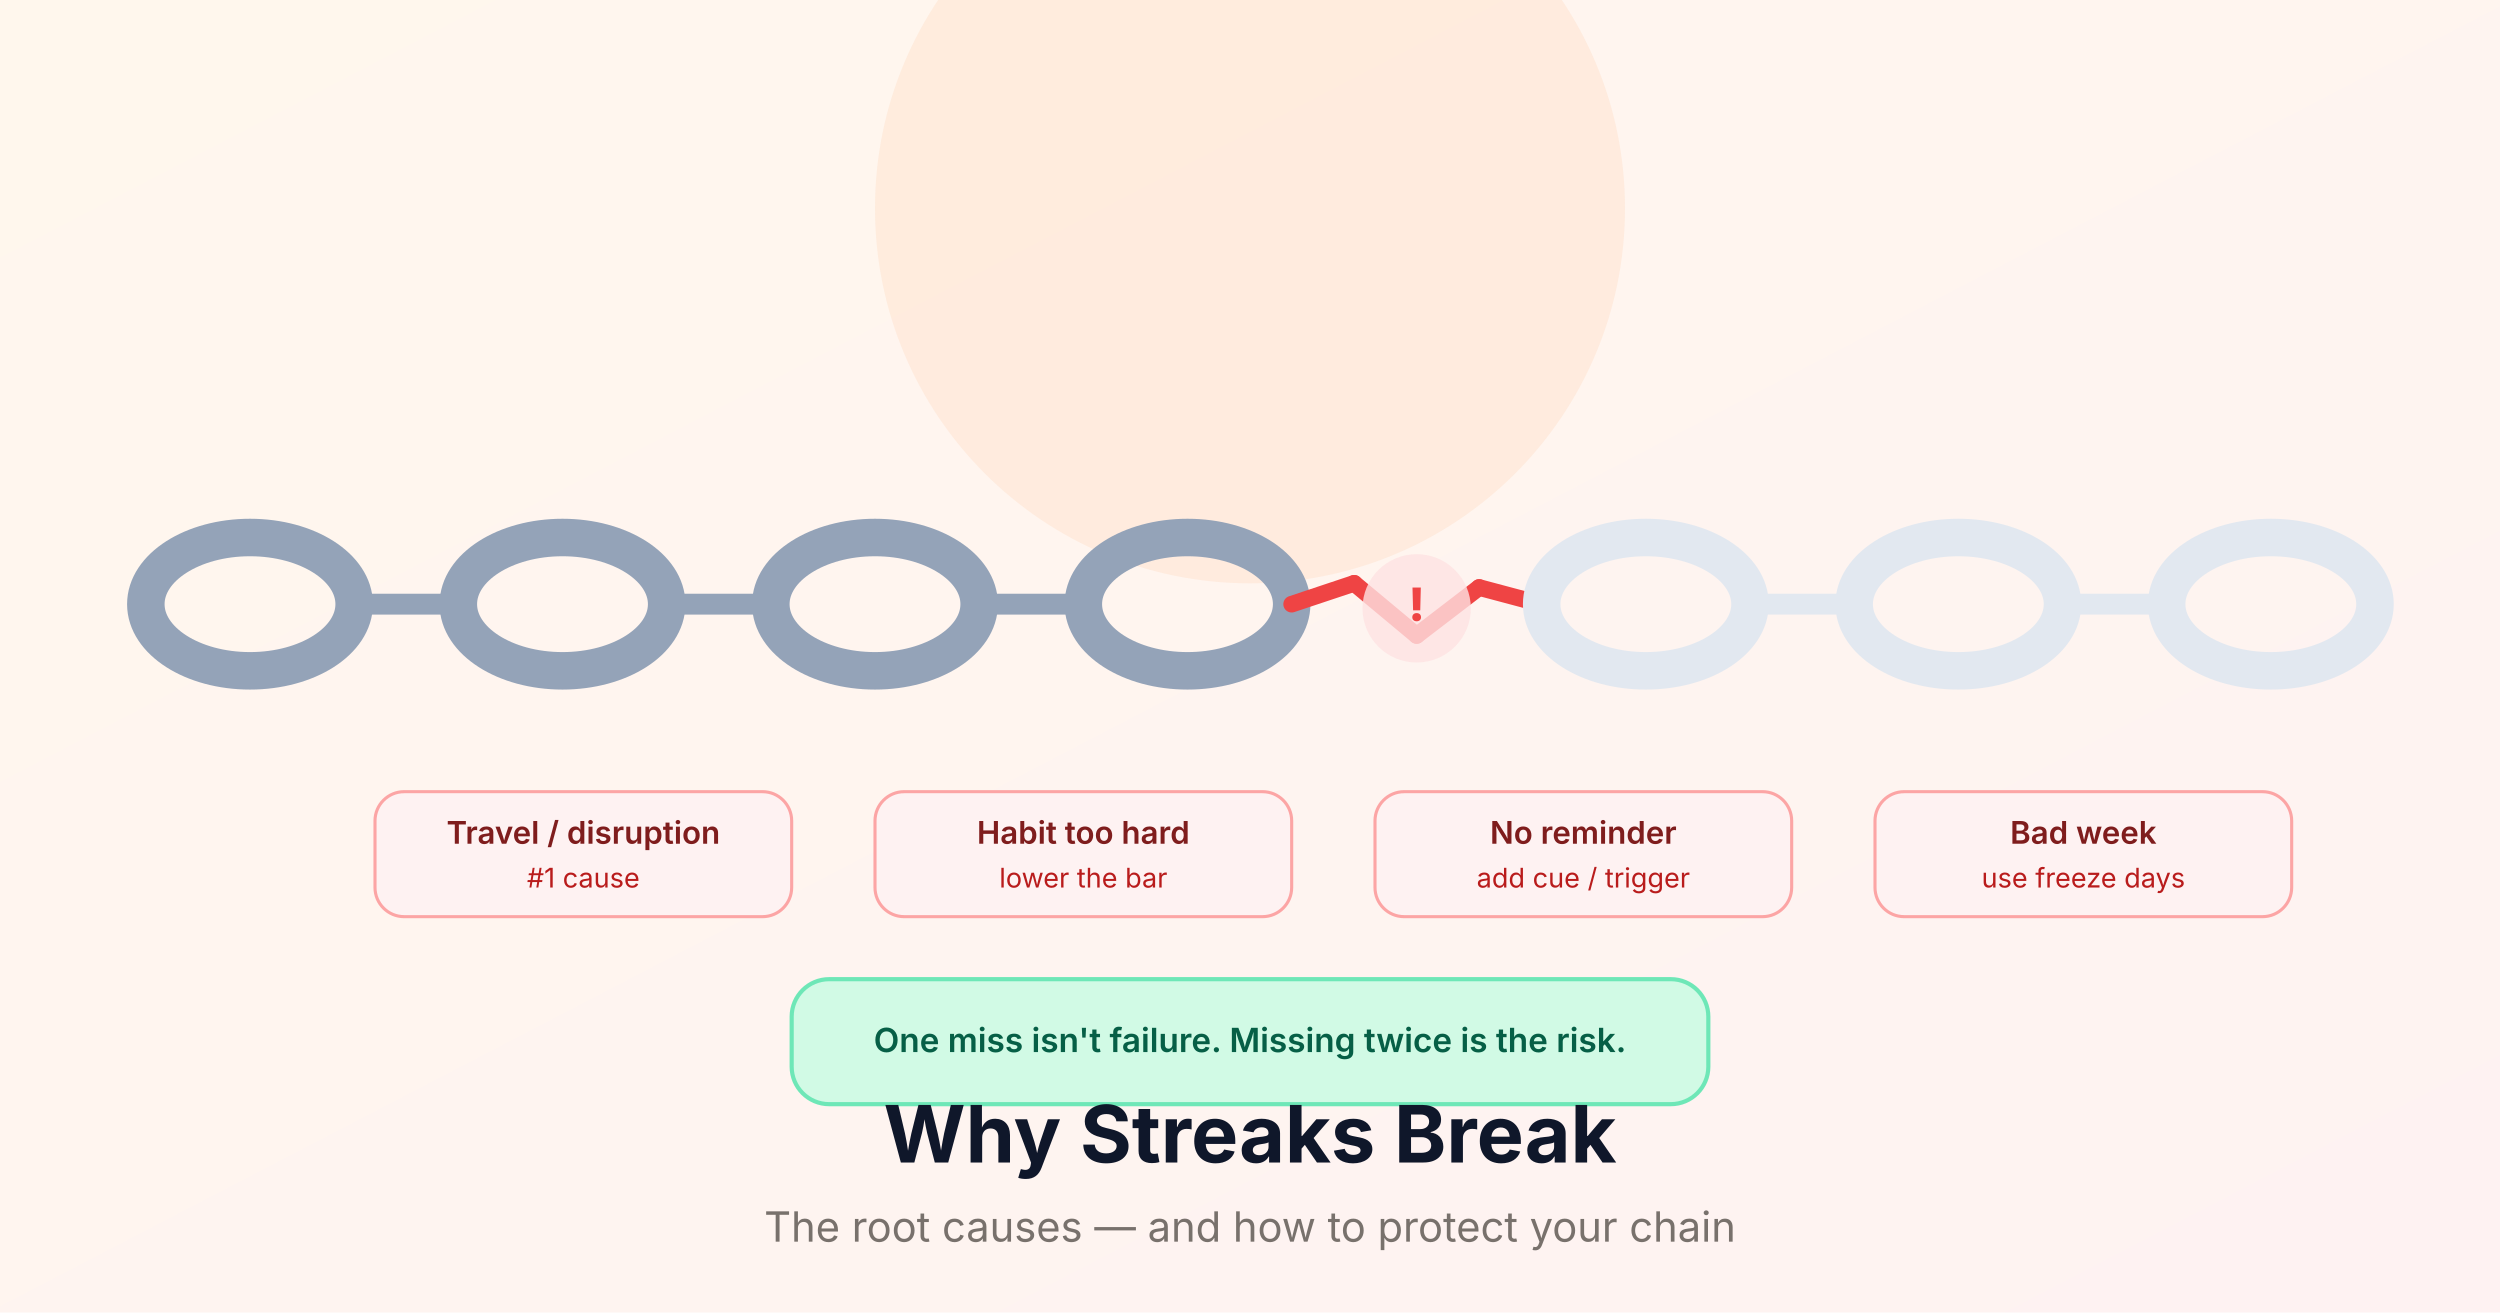
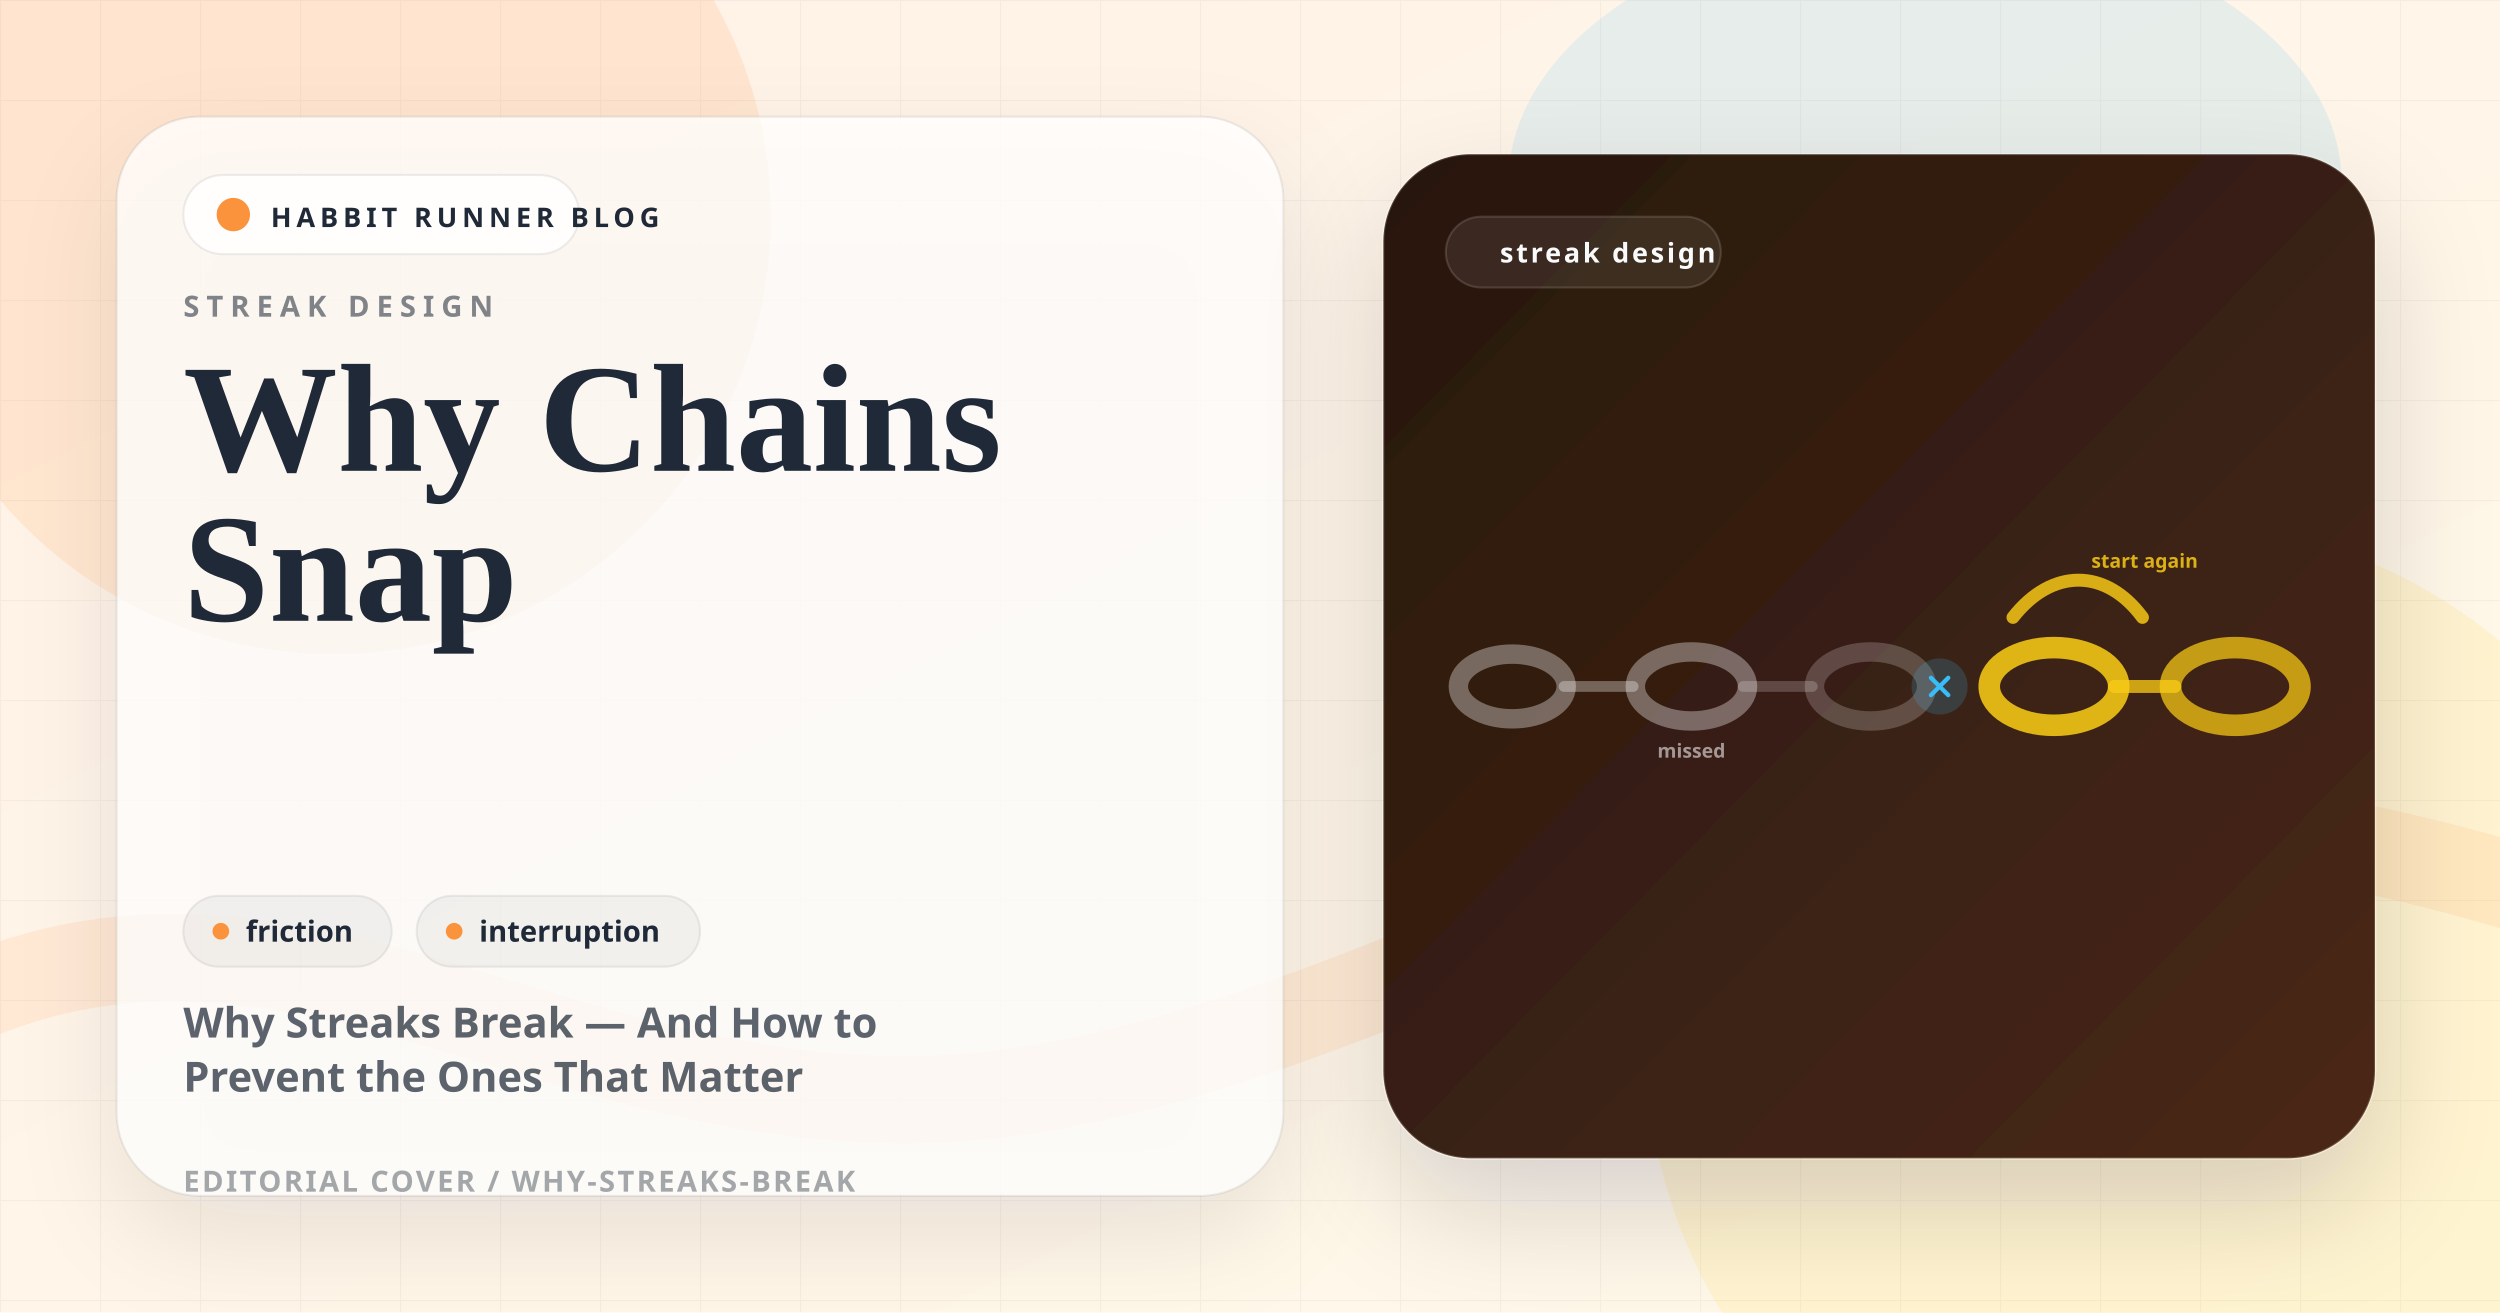
- <svg xmlns="http://www.w3.org/2000/svg" width="1200" height="630" viewBox="0 0 1200 630" role="img" aria-label="Why Streaks Break">
+ <svg xmlns="http://www.w3.org/2000/svg" width="1200" height="630" viewBox="0 0 1200 630" role="img" aria-label="Why Streaks Break — And How to Prevent the Ones That Matter">
  <defs>
-     <linearGradient id="bg" x1="0" x2="1" y1="0" y2="1">
-       <stop offset="0%" stop-color="#fff7ed" />
-       <stop offset="100%" stop-color="#fef2f2" />
+     <linearGradient id="bg" x1="0" y1="0" x2="1" y2="1">
+       <stop offset="0%" stop-color="#fff1e7" />
+       <stop offset="100%" stop-color="#fff9e9" />
    </linearGradient>
+     <linearGradient id="panel" x1="0" y1="0" x2="1" y2="1">
+       <stop offset="0%" stop-color="#27170f" />
+       <stop offset="100%" stop-color="#4a2815" />
+     </linearGradient>
+     <pattern id="grid" width="48" height="48" patternUnits="userSpaceOnUse">
+       <path d="M48 0H0V48" fill="none" stroke="rgba(31, 41, 55, 0.07)" stroke-width="1" />
+     </pattern>
+     <filter id="shadowSoft" x="-20%" y="-20%" width="140%" height="150%">
+       <feDropShadow dx="0" dy="20" stdDeviation="24" flood-color="#0f172a" flood-opacity="0.12" />
+     </filter>
+     <filter id="shadowBoard" x="-20%" y="-20%" width="140%" height="150%">
+       <feDropShadow dx="0" dy="24" stdDeviation="28" flood-color="#0f172a" flood-opacity="0.16" />
+     </filter>
+     <clipPath id="boardClip">
+       <rect x="664" y="74" width="476" height="482" rx="42" />
+     </clipPath>
  </defs>
  <rect width="1200" height="630" fill="url(#bg)" />
-   <circle cx="600" cy="100" r="180" fill="#f97316" opacity="0.08" />
-   <ellipse cx="120" cy="290" rx="50" ry="32" fill="none" stroke="#94a3b8" stroke-width="18" />
-   <line x1="170" y1="290" x2="220" y2="290" stroke="#94a3b8" stroke-width="10" stroke-linecap="round" />
-   <ellipse cx="270" cy="290" rx="50" ry="32" fill="none" stroke="#94a3b8" stroke-width="18" />
-   <line x1="320" y1="290" x2="370" y2="290" stroke="#94a3b8" stroke-width="10" stroke-linecap="round" />
-   <ellipse cx="420" cy="290" rx="50" ry="32" fill="none" stroke="#94a3b8" stroke-width="18" />
-   <line x1="470" y1="290" x2="520" y2="290" stroke="#94a3b8" stroke-width="10" stroke-linecap="round" />
-   <ellipse cx="570" cy="290" rx="50" ry="32" fill="none" stroke="#94a3b8" stroke-width="18" />
-   <g>
-     <line x1="620" y1="290" x2="650" y2="280" stroke="#ef4444" stroke-width="8" stroke-linecap="round" />
-     <line x1="650" y1="280" x2="680" y2="305" stroke="#ef4444" stroke-width="8" stroke-linecap="round" />
-     <line x1="680" y1="305" x2="710" y2="282" stroke="#ef4444" stroke-width="8" stroke-linecap="round" />
-     <line x1="710" y1="282" x2="740" y2="290" stroke="#ef4444" stroke-width="8" stroke-linecap="round" />
-     <circle cx="680" cy="292" r="26" fill="#fee2e2" opacity="0.8" />
-     <text x="680" y="298" font-family="Inter,Arial,sans-serif" font-size="22" fill="#ef4444" text-anchor="middle" font-weight="800">!</text>
+   <rect width="1200" height="630" fill="url(#grid)" opacity="0.6" />
+   <circle cx="160" cy="104" r="210" fill="rgba(251, 146, 60, 0.14)" />
+   <circle cx="1040" cy="500" r="250" fill="rgba(250, 204, 21, 0.12)" />
+   <ellipse cx="924" cy="88" rx="200" ry="126" fill="rgba(56, 189, 248, 0.12)" />
+   <path d="M-40 492 C146 390 284 566 512 520 C736 476 870 314 1240 436" fill="none" stroke="rgba(251, 146, 60, 0.12)" stroke-width="42" stroke-linecap="round" />
+   <rect x="56" y="56" width="560" height="518" rx="40" fill="rgba(255, 255, 255, 0.74)" stroke="rgba(31, 41, 55, 0.08)" filter="url(#shadowSoft)" />
+   <rect x="88" y="84" width="190" height="38" rx="19" fill="rgba(255, 255, 255, 0.88)" stroke="rgba(31, 41, 55, 0.08)" />
+   <circle cx="112" cy="103" r="8" fill="#fb923c" />
+   <text x="130" y="109" fill="#1f2937" font-family="'Avenir Next', 'Segoe UI', 'Trebuchet MS', sans-serif" font-size="13" font-weight="700" letter-spacing="0.18em">HABBIT RUNNER BLOG</text>
+   <text x="88" y="152" fill="rgba(31, 41, 55, 0.56)" font-family="'Avenir Next', 'Segoe UI', 'Trebuchet MS', sans-serif" font-size="14" font-weight="700" letter-spacing="0.24em">STREAK DESIGN</text>
+   <text x="88" y="226" fill="#1f2937" font-family="'Iowan Old Style', Georgia, 'Times New Roman', serif" font-size="74" font-weight="700">
+     <tspan x="88" dy="0">Why Chains</tspan>
+     <tspan x="88" dy="72">Snap</tspan>
+   </text>
+   <g transform="translate(88 430)">
+     <rect width="100" height="34" rx="17" fill="rgba(31, 41, 55, 0.05)" stroke="rgba(31, 41, 55, 0.08)" />
+     <circle cx="18" cy="17" r="4" fill="#fb923c" />
+     <text x="30" y="22" fill="#1f2937" font-family="'Avenir Next', 'Segoe UI', 'Trebuchet MS', sans-serif" font-size="14" font-weight="600">friction</text>
  </g>
-   <ellipse cx="790" cy="290" rx="50" ry="32" fill="none" stroke="#e2e8f0" stroke-width="18" />
-   <line x1="840" y1="290" x2="890" y2="290" stroke="#e2e8f0" stroke-width="10" stroke-linecap="round" />
-   <ellipse cx="940" cy="290" rx="50" ry="32" fill="none" stroke="#e2e8f0" stroke-width="18" />
-   <line x1="990" y1="290" x2="1040" y2="290" stroke="#e2e8f0" stroke-width="10" stroke-linecap="round" />
-   <ellipse cx="1090" cy="290" rx="50" ry="32" fill="none" stroke="#e2e8f0" stroke-width="18" />
-   <rect x="180" y="380" width="200" height="60" rx="14" fill="#fef2f2" stroke="#fca5a5" stroke-width="1.5" />
-   <text x="280" y="405" font-family="Inter,Arial,sans-serif" font-size="15" fill="#7f1d1d" text-anchor="middle" font-weight="600">Travel / disruption</text>
-   <text x="280" y="426" font-family="Inter,Arial,sans-serif" font-size="13" fill="#b91c1c" text-anchor="middle">#1 cause</text>
-   <rect x="420" y="380" width="200" height="60" rx="14" fill="#fef2f2" stroke="#fca5a5" stroke-width="1.5" />
-   <text x="520" y="405" font-family="Inter,Arial,sans-serif" font-size="15" fill="#7f1d1d" text-anchor="middle" font-weight="600">Habit too hard</text>
-   <text x="520" y="426" font-family="Inter,Arial,sans-serif" font-size="13" fill="#b91c1c" text-anchor="middle">lower the bar</text>
-   <rect x="660" y="380" width="200" height="60" rx="14" fill="#fef2f2" stroke="#fca5a5" stroke-width="1.5" />
-   <text x="760" y="405" font-family="Inter,Arial,sans-serif" font-size="15" fill="#7f1d1d" text-anchor="middle" font-weight="600">No reminder</text>
-   <text x="760" y="426" font-family="Inter,Arial,sans-serif" font-size="13" fill="#b91c1c" text-anchor="middle">add cue / trigger</text>
-   <rect x="900" y="380" width="200" height="60" rx="14" fill="#fef2f2" stroke="#fca5a5" stroke-width="1.5" />
-   <text x="1000" y="405" font-family="Inter,Arial,sans-serif" font-size="15" fill="#7f1d1d" text-anchor="middle" font-weight="600">Bad week</text>
-   <text x="1000" y="426" font-family="Inter,Arial,sans-serif" font-size="13" fill="#b91c1c" text-anchor="middle">use freeze days</text>
-   <rect x="380" y="470" width="440" height="60" rx="18" fill="#d1fae5" stroke="#6ee7b7" stroke-width="2" />
-   <text x="600" y="505" font-family="Inter,Arial,sans-serif" font-size="16" fill="#065f46" text-anchor="middle" font-weight="600">One miss isn't failure. Missing twice is the risk.</text>
-   <text x="600" y="558" font-family="Inter,Arial,sans-serif" font-size="38" font-weight="700" fill="#0f172a" text-anchor="middle">Why Streaks Break</text>
-   <text x="600" y="596" font-family="Inter,Arial,sans-serif" font-size="20" fill="#78716c" text-anchor="middle">The root causes — and how to protect your chain</text>
+   <g transform="translate(200 430)">
+     <rect width="136" height="34" rx="17" fill="rgba(31, 41, 55, 0.05)" stroke="rgba(31, 41, 55, 0.08)" />
+     <circle cx="18" cy="17" r="4" fill="#fb923c" />
+     <text x="30" y="22" fill="#1f2937" font-family="'Avenir Next', 'Segoe UI', 'Trebuchet MS', sans-serif" font-size="14" font-weight="600">interruption</text>
+   </g>
+   <text x="88" y="498" fill="rgba(31, 41, 55, 0.72)" font-family="'Avenir Next', 'Segoe UI', 'Trebuchet MS', sans-serif" font-size="20" font-weight="600">
+     <tspan x="88" dy="0">Why Streaks Break — And How to</tspan>
+     <tspan x="88" dy="26">Prevent the Ones That Matter</tspan>
+   </text>
+   <text x="88" y="572" fill="rgba(31, 41, 55, 0.4)" font-family="'Avenir Next', 'Segoe UI', 'Trebuchet MS', sans-serif" font-size="14" font-weight="700" letter-spacing="0.08em">EDITORIAL COVER / WHY-STREAKS-BREAK</text>
+   <g filter="url(#shadowBoard)">
+     <rect x="664" y="74" width="476" height="482" rx="42" fill="url(#panel)" stroke="rgba(255, 255, 255, 0.18)" />
+   </g>
+   <rect x="694" y="104" width="132" height="34" rx="17" fill="rgba(255, 255, 255, 0.08)" stroke="rgba(255, 255, 255, 0.14)" />
+   <text x="720" y="126" fill="#f8fafc" font-family="'Avenir Next', 'Segoe UI', 'Trebuchet MS', sans-serif" font-size="13" font-weight="700" letter-spacing="0.1em">streak design</text>
+   <g clip-path="url(#boardClip)">
+     <g transform="translate(663.7436 215.5538) scale(0.5179487)">
+       <ellipse cx="120" cy="220" rx="50" ry="30" fill="none" stroke="rgba(255, 255, 255, 0.34)" stroke-width="18" />
+       <line x1="168" y1="220" x2="232" y2="220" stroke="rgba(255, 255, 255, 0.32)" stroke-width="10" stroke-linecap="round" />
+       <ellipse cx="286" cy="220" rx="52" ry="32" fill="none" stroke="rgba(255, 255, 255, 0.34)" stroke-width="18" />
+       <line x1="334" y1="220" x2="398" y2="220" stroke="rgba(255, 255, 255, 0.2)" stroke-width="10" stroke-linecap="round" />
+       <ellipse cx="452" cy="220" rx="52" ry="32" fill="none" stroke="rgba(255, 255, 255, 0.2)" stroke-width="18" />
+       <circle cx="516" cy="220" r="26" fill="rgba(56, 189, 248, 0.18)" />
+       <path d="M508 212 L524 228 M524 212 L508 228" stroke="#38bdf8" stroke-width="4" stroke-linecap="round" />
+       <path d="M584 156 C620 110 670 110 704 156" fill="none" stroke="rgba(250, 204, 21, 0.82)" stroke-width="12" stroke-linecap="round" />
+       <ellipse cx="622" cy="220" rx="60" ry="36" fill="none" stroke="rgba(250, 204, 21, 0.86)" stroke-width="20" />
+       <line x1="678" y1="220" x2="734" y2="220" stroke="rgba(250, 204, 21, 0.76)" stroke-width="12" stroke-linecap="round" />
+       <ellipse cx="790" cy="220" rx="60" ry="36" fill="none" stroke="rgba(250, 204, 21, 0.72)" stroke-width="20" />
+       <text x="286" y="286" fill="rgba(255, 255, 255, 0.54)" font-family="'Avenir Next', 'Segoe UI', 'Trebuchet MS', sans-serif" font-size="18" font-weight="700" text-anchor="middle">missed</text>
+       <text x="706" y="110" fill="rgba(250, 204, 21, 0.84)" font-family="'Avenir Next', 'Segoe UI', 'Trebuchet MS', sans-serif" font-size="18" font-weight="700" text-anchor="middle">start again</text>
+     </g>
+   </g>
</svg>
